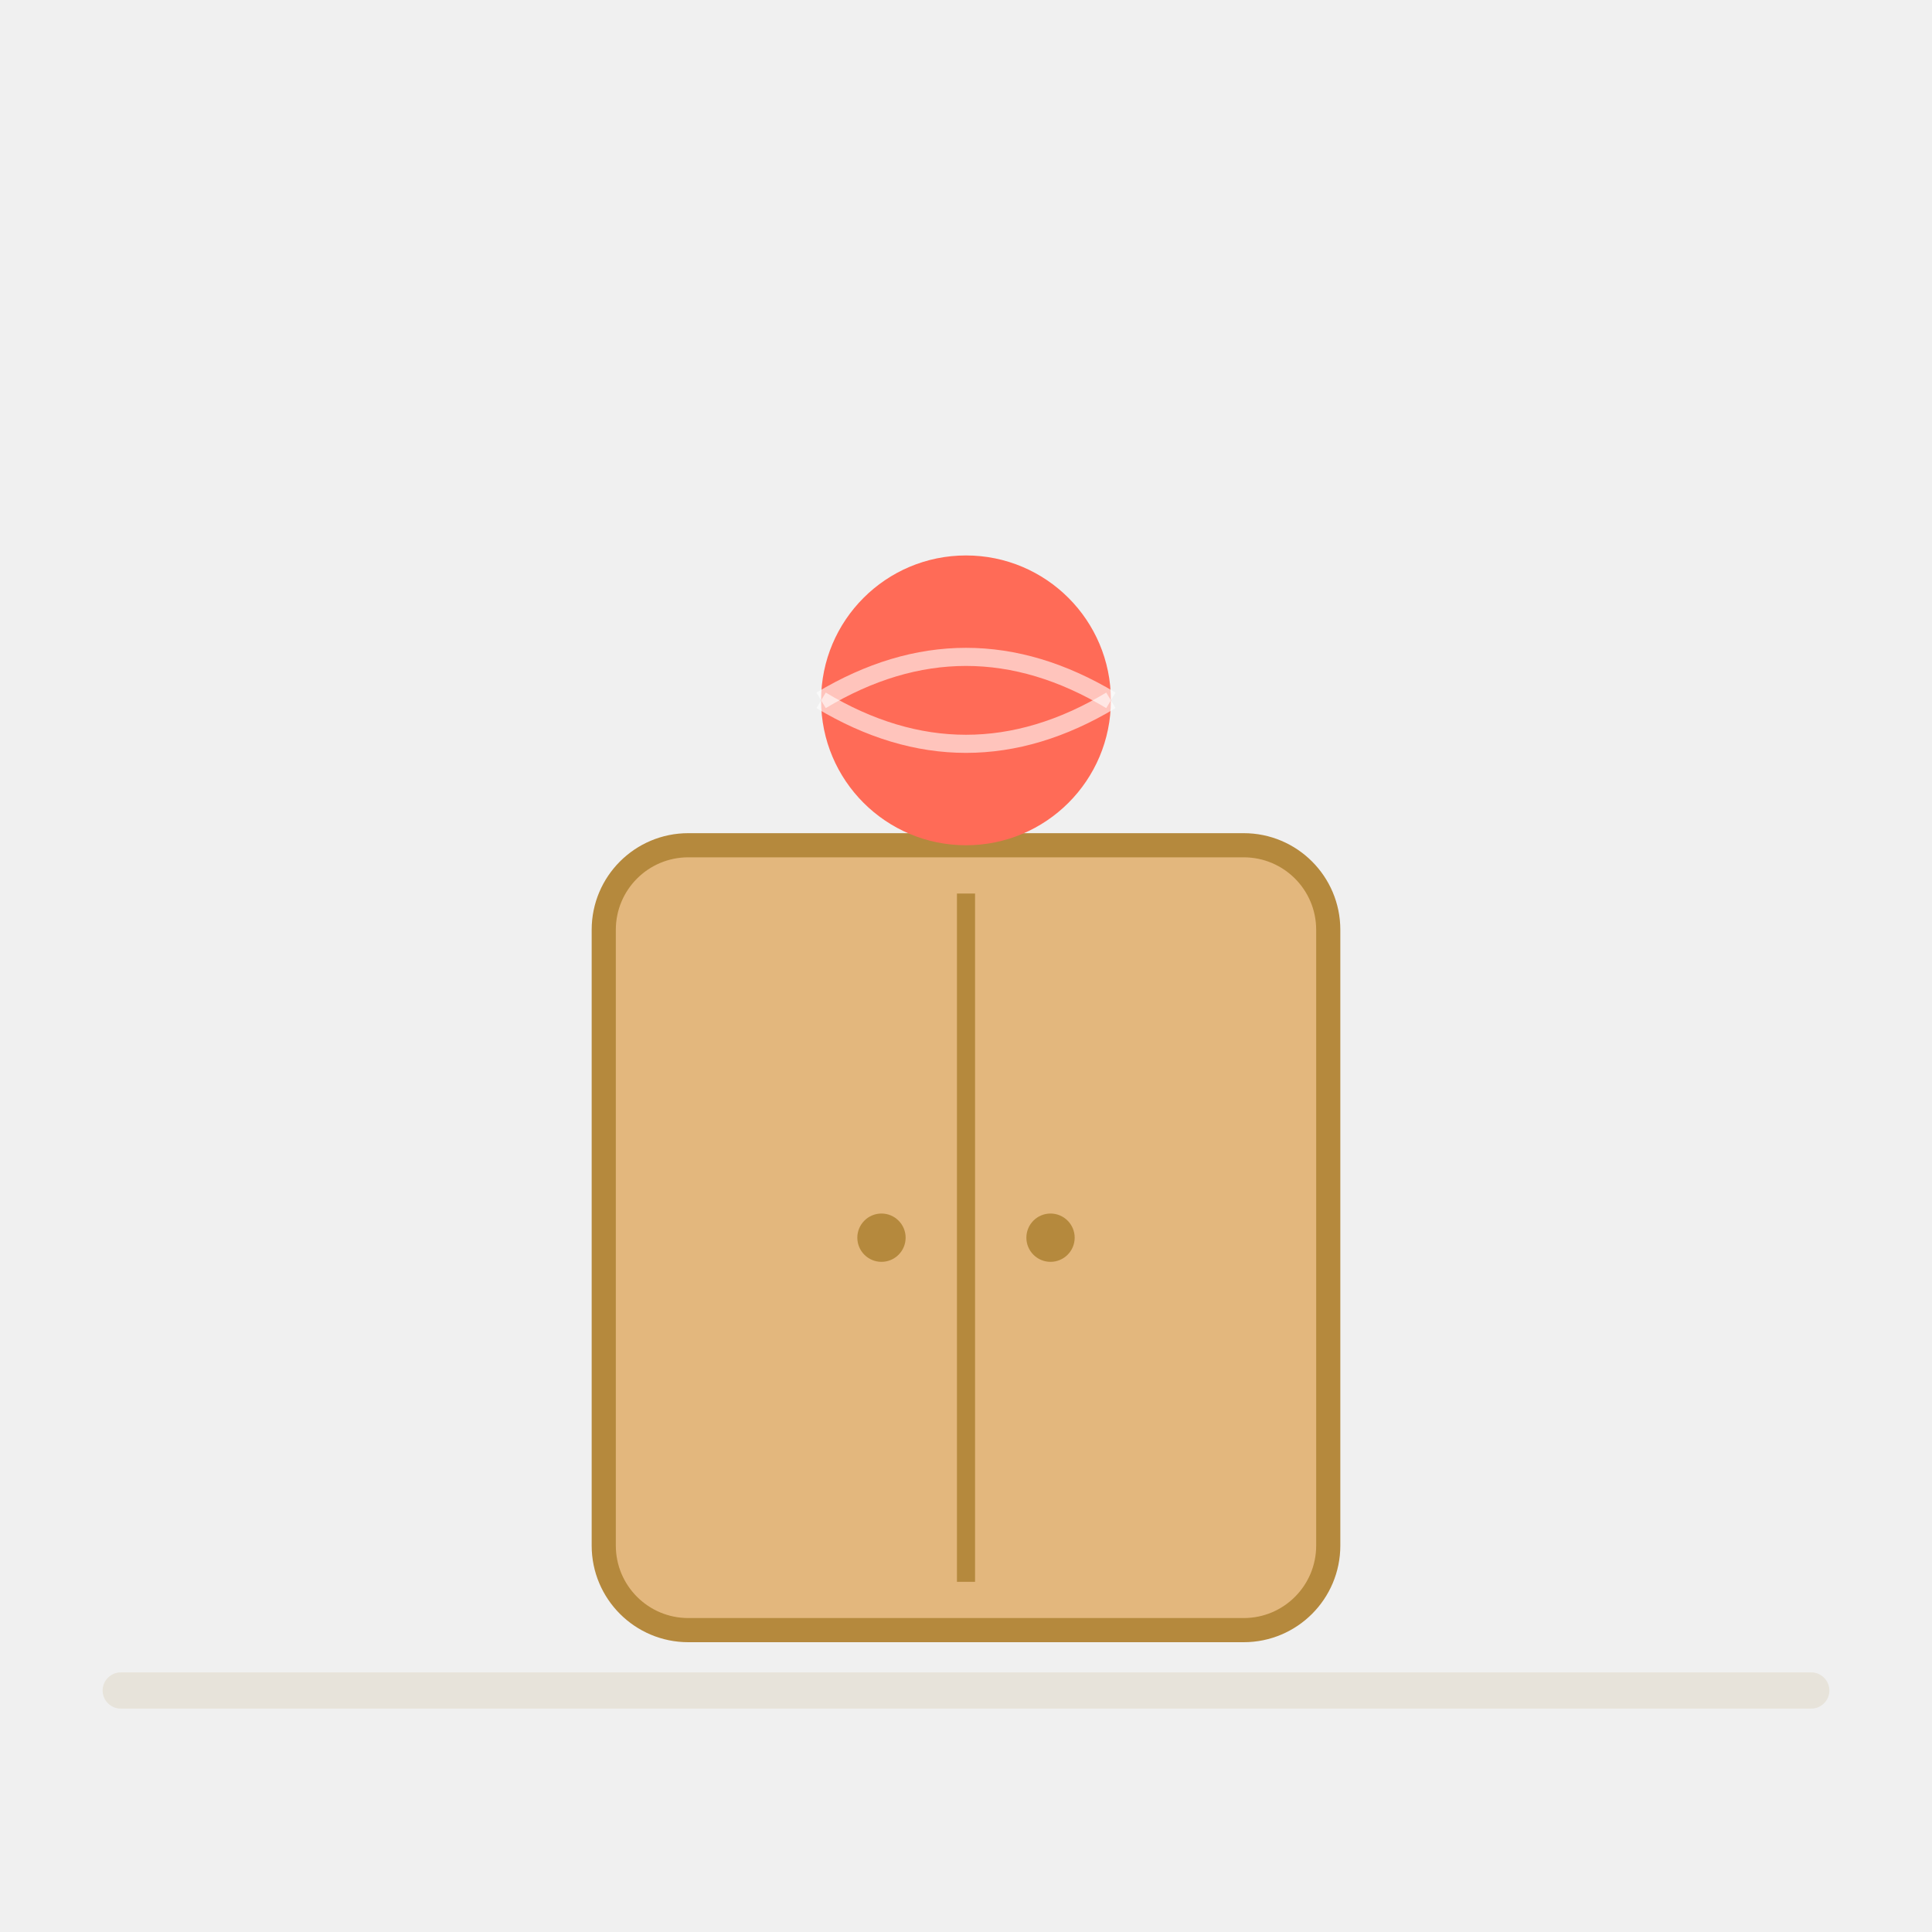
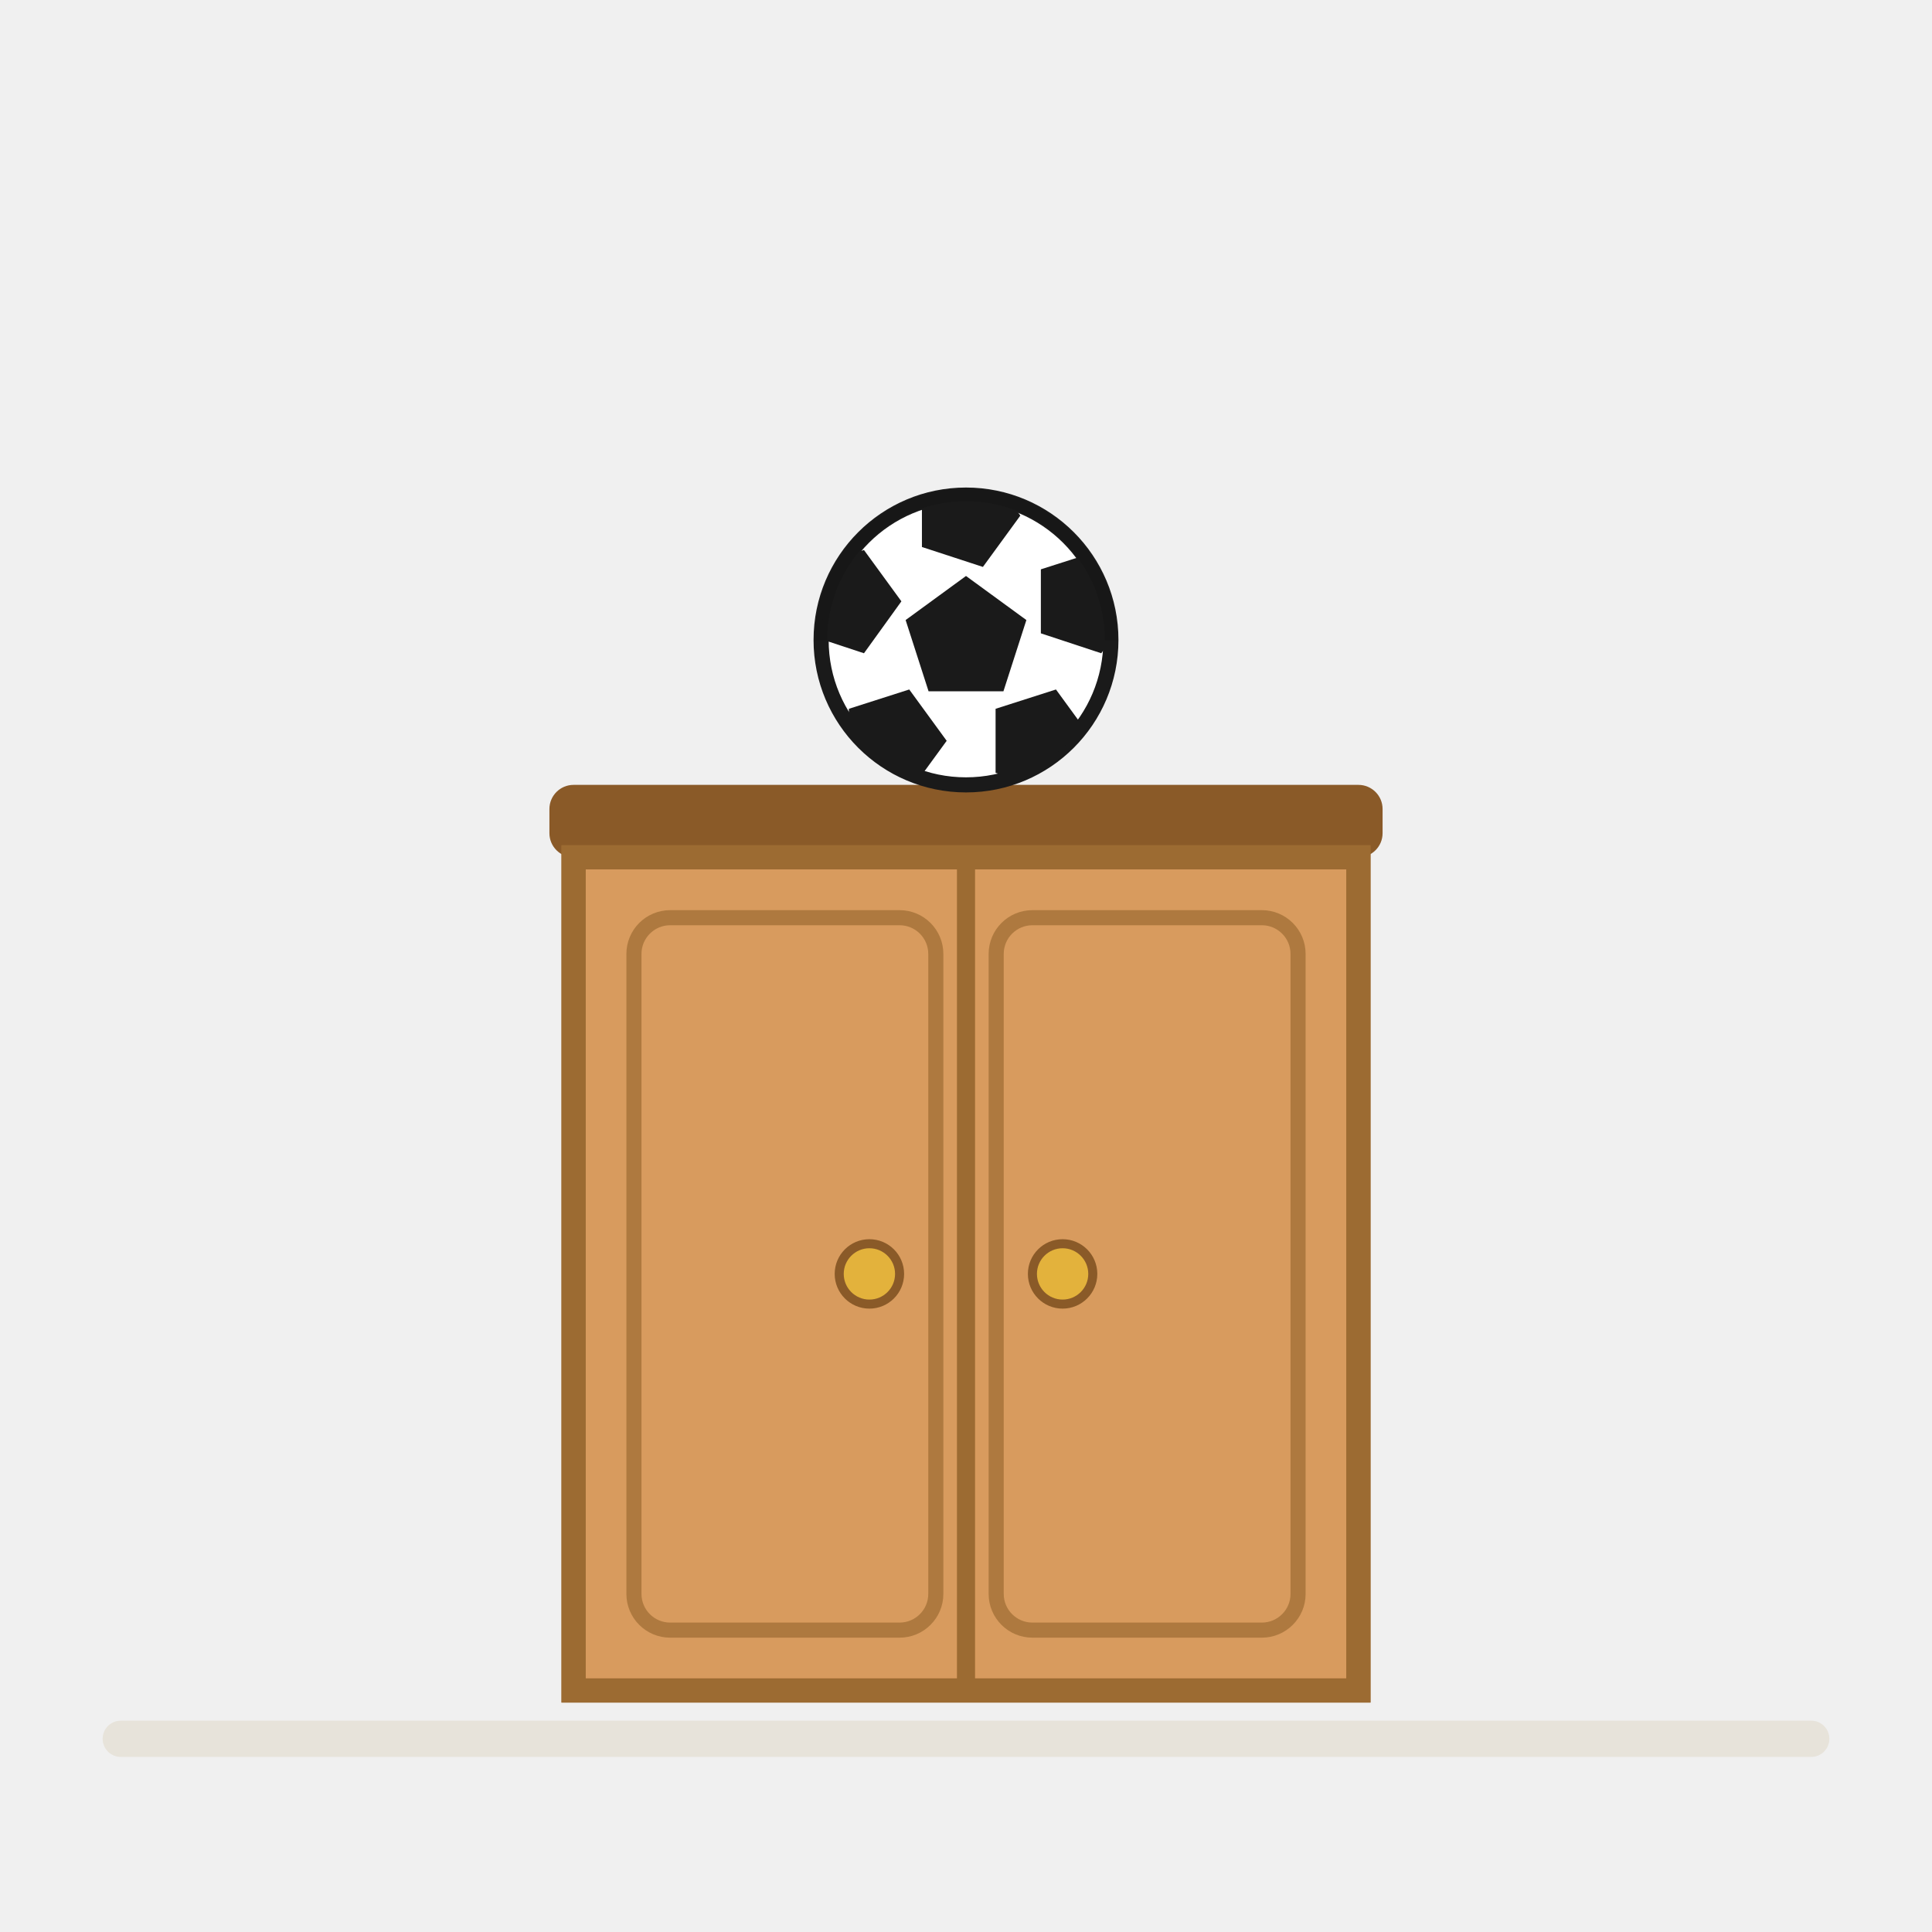
<svg xmlns="http://www.w3.org/2000/svg" viewBox="0 0 320 320" width="320" height="320">
-   <rect x="100" y="140" width="120" height="130" rx="14" fill="#E3B77D" stroke="#B5893D" stroke-width="4" />
-   <line x1="160.0" y1="148" x2="160.0" y2="262" stroke="#B5893D" stroke-width="3" />
-   <circle cx="146.0" cy="205.0" r="4" fill="#B5893D" />
-   <circle cx="174.0" cy="205.0" r="4" fill="#B5893D" />
-   <g opacity="1">
-     <circle cx="160" cy="116" r="24" fill="#FF6B57" />
-     <path d="M136 116 Q160 101.6 184 116" stroke="#ffffff" stroke-width="3" fill="none" opacity="0.6" />
-     <path d="M136 116 Q160 130.4 184 116" stroke="#ffffff" stroke-width="3" fill="none" opacity="0.6" />
+   <rect x="91" y="130" width="138" height="12" rx="4" fill="#8A5A28" />
+   <rect x="95" y="142" width="130" height="138" fill="#D89B5E" stroke="#9C6B32" stroke-width="4" />
+   <rect x="105" y="152" width="50.0" height="118" rx="6" fill="none" stroke="#9C6B32" stroke-width="2.5" opacity="0.7" />
+   <rect x="165.0" y="152" width="50.0" height="118" rx="6" fill="none" stroke="#9C6B32" stroke-width="2.5" opacity="0.7" />
+   <line x1="160.0" y1="142" x2="160.0" y2="280" stroke="#9C6B32" stroke-width="3" />
+   <rect x="95" y="142" width="130" height="138" fill="none" stroke="#9C6B32" stroke-width="4" />
+   <circle cx="144.0" cy="211.0" r="5" fill="#E3B23C" stroke="#8A5A28" stroke-width="1.5" />
+   <circle cx="176.0" cy="211.0" r="5" fill="#E3B23C" stroke="#8A5A28" stroke-width="1.5" />
+   <clipPath id="ballclip-160-106">
+     <circle cx="160" cy="106" r="24" />
+   </clipPath>
+   <circle cx="160" cy="106" r="24" fill="#ffffff" stroke="#1a1a1a" stroke-width="2.5" />
+   <polygon points="160.0,95.4 170.0,102.7 166.2,114.5 153.8,114.5 150.0,102.7" fill="#1a1a1a" />
+   <g clip-path="url(#ballclip-160-106)">
+     <polygon points="169.0,85.4 162.8,93.9 152.7,90.6 152.7,80.1 162.8,76.8" fill="#1a1a1a" />
+     <polygon points="182.4,108.2 172.4,104.9 172.4,94.3 182.4,91.1 188.6,99.6" fill="#1a1a1a" />
+     <polygon points="164.9,128.0 164.9,117.4 174.9,114.2 181.1,122.7 174.9,131.2" fill="#1a1a1a" />
+     <polygon points="140.6,117.4 150.6,114.2 156.8,122.7 150.6,131.2 140.6,128.0" fill="#1a1a1a" />
+     <polygon points="143.1,91.1 149.3,99.6 143.1,108.2 133.1,104.9 133.1,94.3" fill="#1a1a1a" />
  </g>
-   <line x1="20" y1="280" x2="300" y2="280" stroke="#E7E3DA" stroke-width="6" stroke-linecap="round" />
+   <path d="M136 106 A24 24 0 0 1 184 106" stroke="#00000022" stroke-width="2" fill="none" />
+   <line x1="20" y1="288" x2="300" y2="288" stroke="#E7E3DA" stroke-width="6" stroke-linecap="round" />
</svg>
